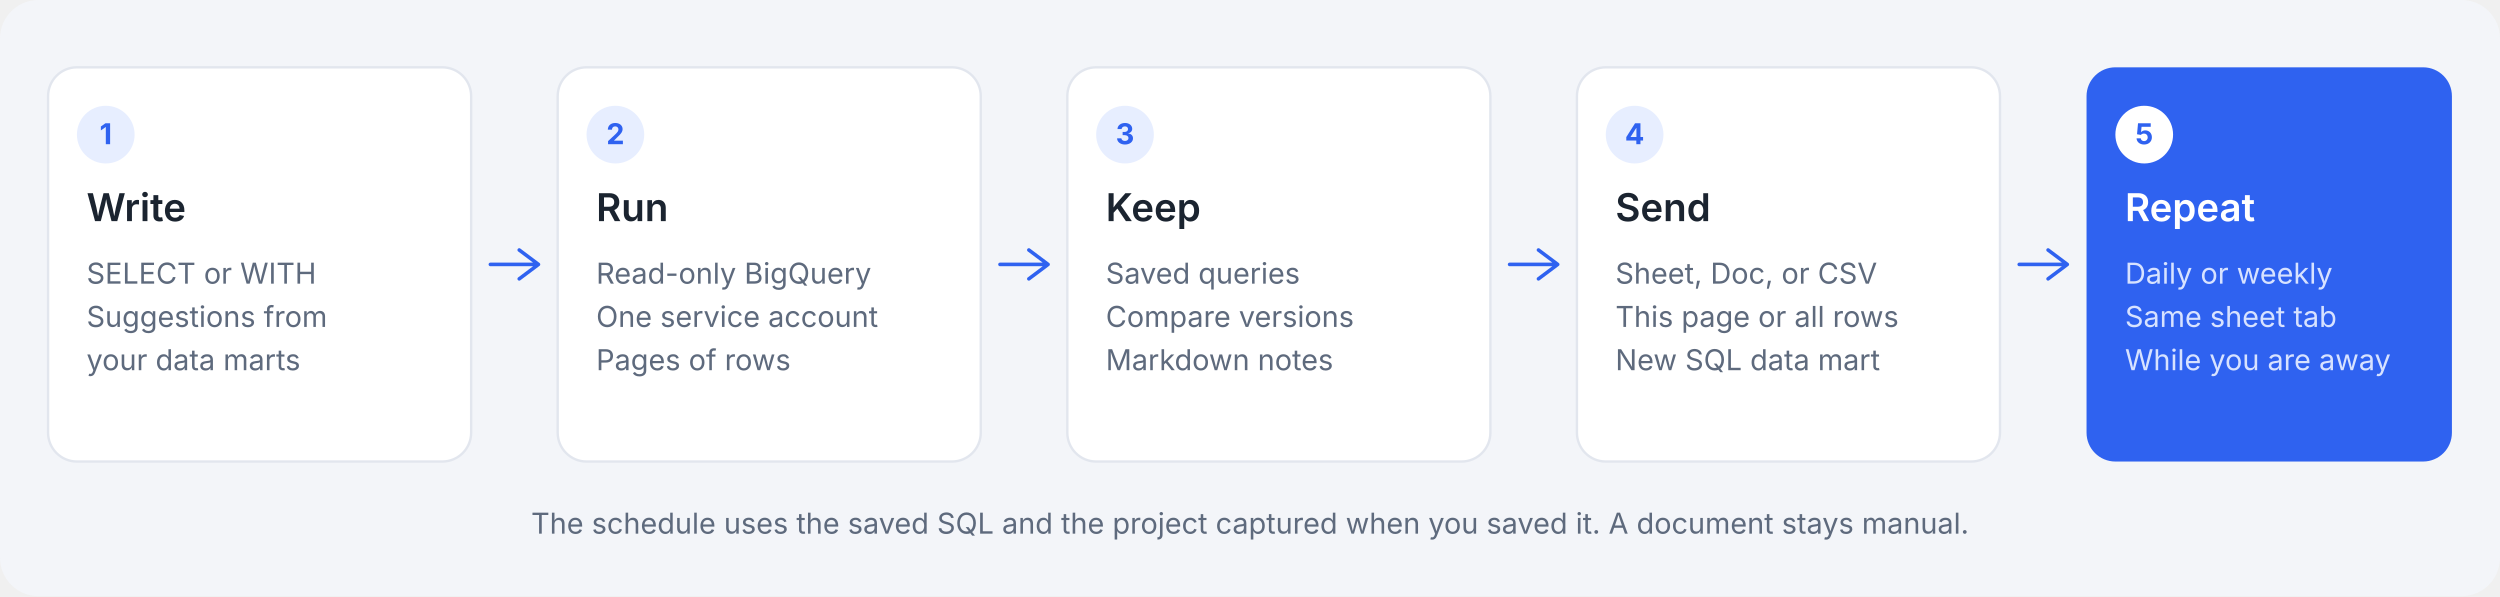
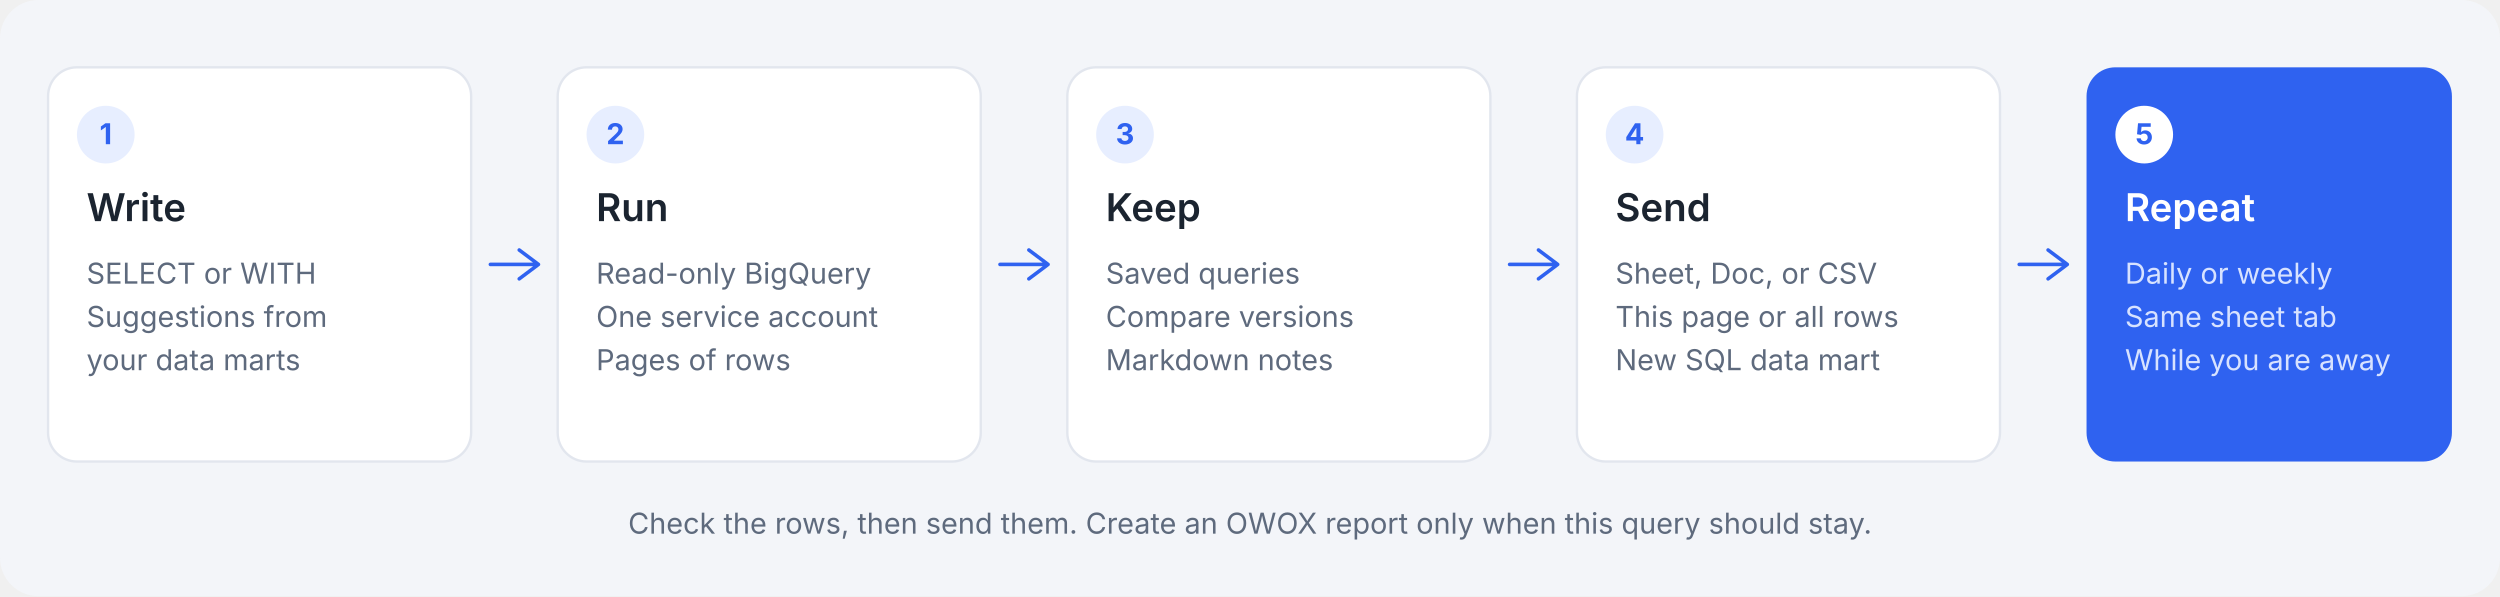
<svg xmlns="http://www.w3.org/2000/svg" width="1040" height="248" viewBox="0 0 1040 248" role="img" aria-labelledby="title desc">
  <rect width="1040" height="248" rx="16" fill="#f3f5f9" />
  <g font-family="Inter, Segoe UI, sans-serif">
    <g>
      <rect x="20" y="28" width="176" height="164" rx="12" fill="#ffffff" stroke="#e2e6ee" />
      <circle cx="44" cy="56" r="12" fill="#e7eeff" />
      <text x="44" y="60" text-anchor="middle" font-size="12" font-weight="700" fill="#2f62f0">1</text>
      <text x="36" y="92" font-size="16" font-weight="600" fill="#1b2430">Write</text>
      <text x="36" y="118" font-size="12" fill="#5e6a7d">SELECT or WITH</text>
      <text x="36" y="136" font-size="12" fill="#5e6a7d">Suggestions from</text>
      <text x="36" y="154" font-size="12" fill="#5e6a7d">your data marts</text>
    </g>
    <path d="M204 110h20M216 104l8 6-8 6" fill="none" stroke="#2f62f0" stroke-width="1.5" stroke-linecap="round" stroke-linejoin="round" />
    <g>
      <rect x="232" y="28" width="176" height="164" rx="12" fill="#ffffff" stroke="#e2e6ee" />
      <circle cx="256" cy="56" r="12" fill="#e7eeff" />
      <text x="256" y="60" text-anchor="middle" font-size="12" font-weight="700" fill="#2f62f0">2</text>
      <text x="248" y="92" font-size="16" font-weight="600" fill="#1b2430">Run</text>
      <text x="248" y="118" font-size="12" fill="#5e6a7d">Read-only BigQuery</text>
      <text x="248" y="136" font-size="12" fill="#5e6a7d">One service account</text>
      <text x="248" y="154" font-size="12" fill="#5e6a7d">Pages of rows</text>
    </g>
    <path d="M416 110h20M428 104l8 6-8 6" fill="none" stroke="#2f62f0" stroke-width="1.5" stroke-linecap="round" stroke-linejoin="round" />
    <g>
      <rect x="444" y="28" width="176" height="164" rx="12" fill="#ffffff" stroke="#e2e6ee" />
      <circle cx="468" cy="56" r="12" fill="#e7eeff" />
      <text x="468" y="60" text-anchor="middle" font-size="12" font-weight="700" fill="#2f62f0">3</text>
      <text x="460" y="92" font-size="16" font-weight="600" fill="#1b2430">Keep</text>
      <text x="460" y="118" font-size="12" fill="#5e6a7d">Saved queries</text>
      <text x="460" y="136" font-size="12" fill="#5e6a7d">Compare versions</text>
      <text x="460" y="154" font-size="12" fill="#5e6a7d">Markdown notes</text>
    </g>
    <path d="M628 110h20M640 104l8 6-8 6" fill="none" stroke="#2f62f0" stroke-width="1.5" stroke-linecap="round" stroke-linejoin="round" />
    <g>
      <rect x="656" y="28" width="176" height="164" rx="12" fill="#ffffff" stroke="#e2e6ee" />
      <circle cx="680" cy="56" r="12" fill="#e7eeff" />
      <text x="680" y="60" text-anchor="middle" font-size="12" font-weight="700" fill="#2f62f0">4</text>
      <text x="672" y="92" font-size="16" font-weight="600" fill="#1b2430">Send</text>
      <text x="672" y="118" font-size="12" fill="#5e6a7d">Sheet, Doc, or CSV</text>
      <text x="672" y="136" font-size="12" fill="#5e6a7d">This page or all rows</text>
      <text x="672" y="154" font-size="12" fill="#5e6a7d">New SQL data mart</text>
    </g>
    <path d="M840 110h20M852 104l8 6-8 6" fill="none" stroke="#2f62f0" stroke-width="1.5" stroke-linecap="round" stroke-linejoin="round" />
    <g>
      <rect x="868" y="28" width="152" height="164" rx="12" fill="#2f62f0" />
      <circle cx="892" cy="56" r="12" fill="#ffffff" />
      <text x="892" y="60" text-anchor="middle" font-size="12" font-weight="700" fill="#2f62f0">5</text>
      <text x="884" y="92" font-size="16" font-weight="600" fill="#ffffff">Repeat</text>
      <text x="884" y="118" font-size="12" fill="#d7e2ff">Daily or weekly</text>
      <text x="884" y="136" font-size="12" fill="#d7e2ff">Same sheet tab</text>
      <text x="884" y="154" font-size="12" fill="#d7e2ff">While you are away</text>
    </g>
-     <text x="520" y="222" text-anchor="middle" font-size="12" fill="#5e6a7d">The schedule uses the saved SQL and the project captured when you saved it. A document stays manual.</text>
+     <text x="520" y="222" text-anchor="middle" font-size="12" fill="#5e6a7d">Check the rows, then send them. Create an OWOX report only when this query should stay.</text>
  </g>
</svg>
